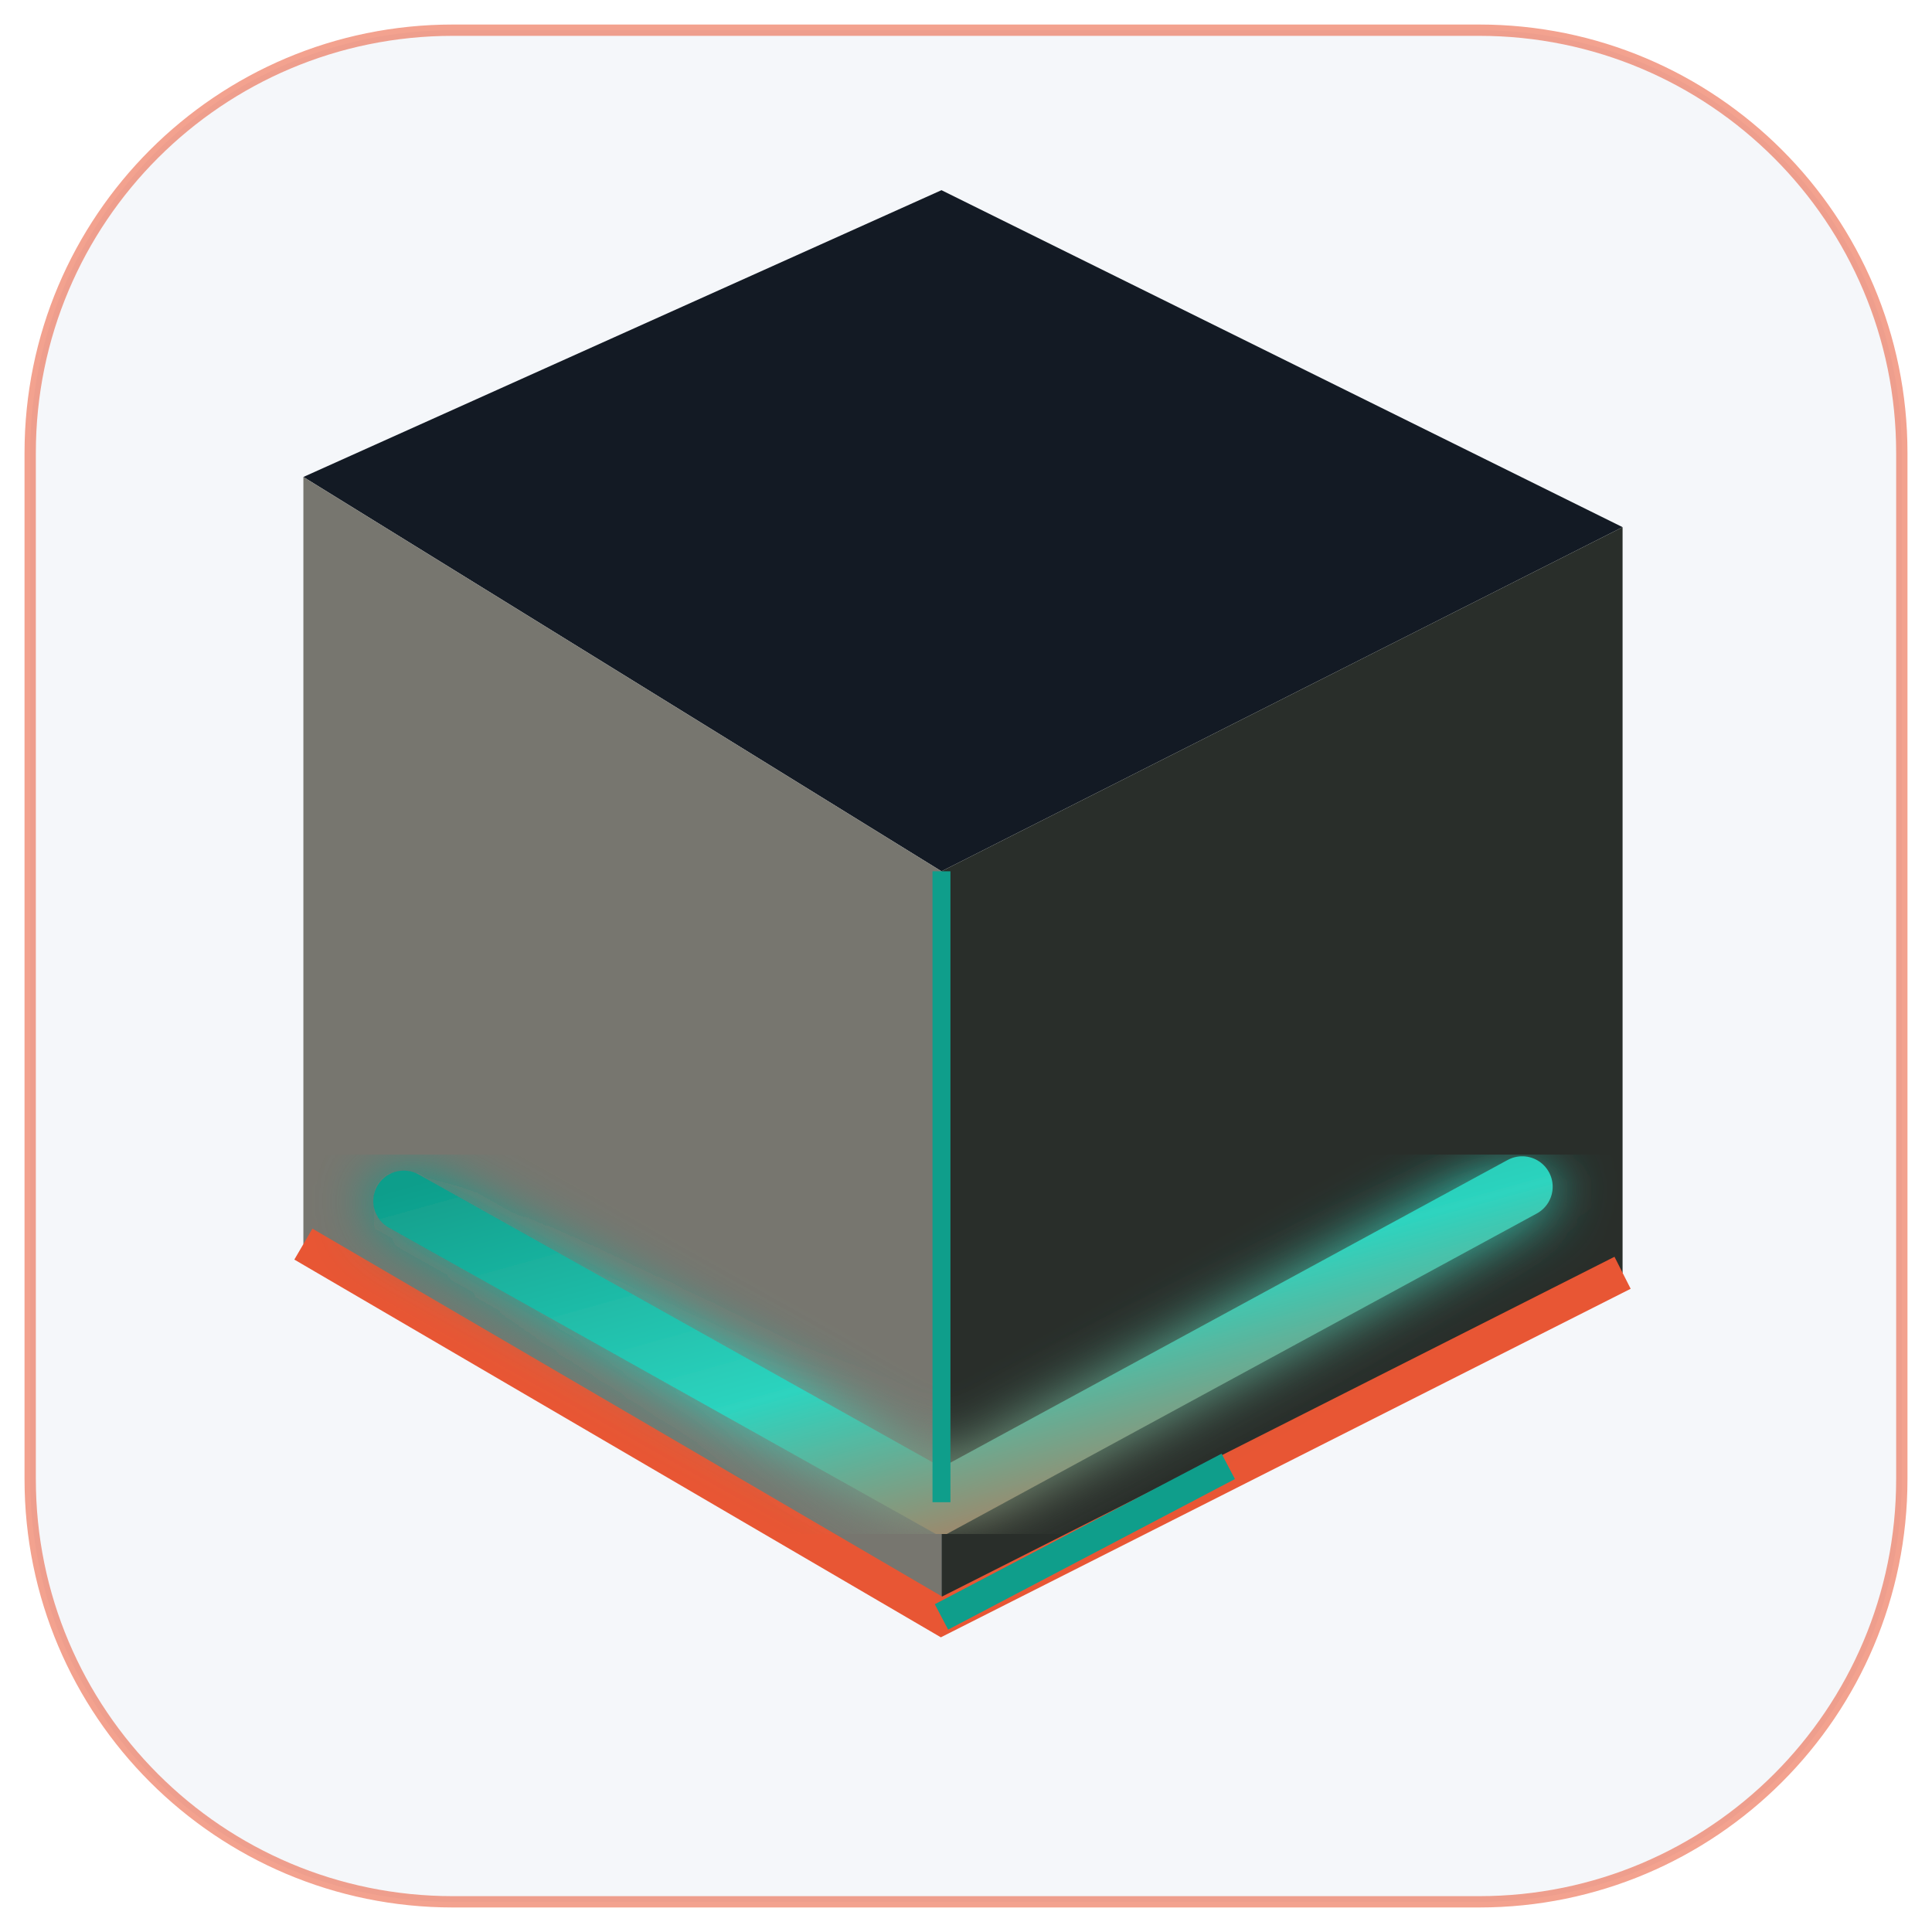
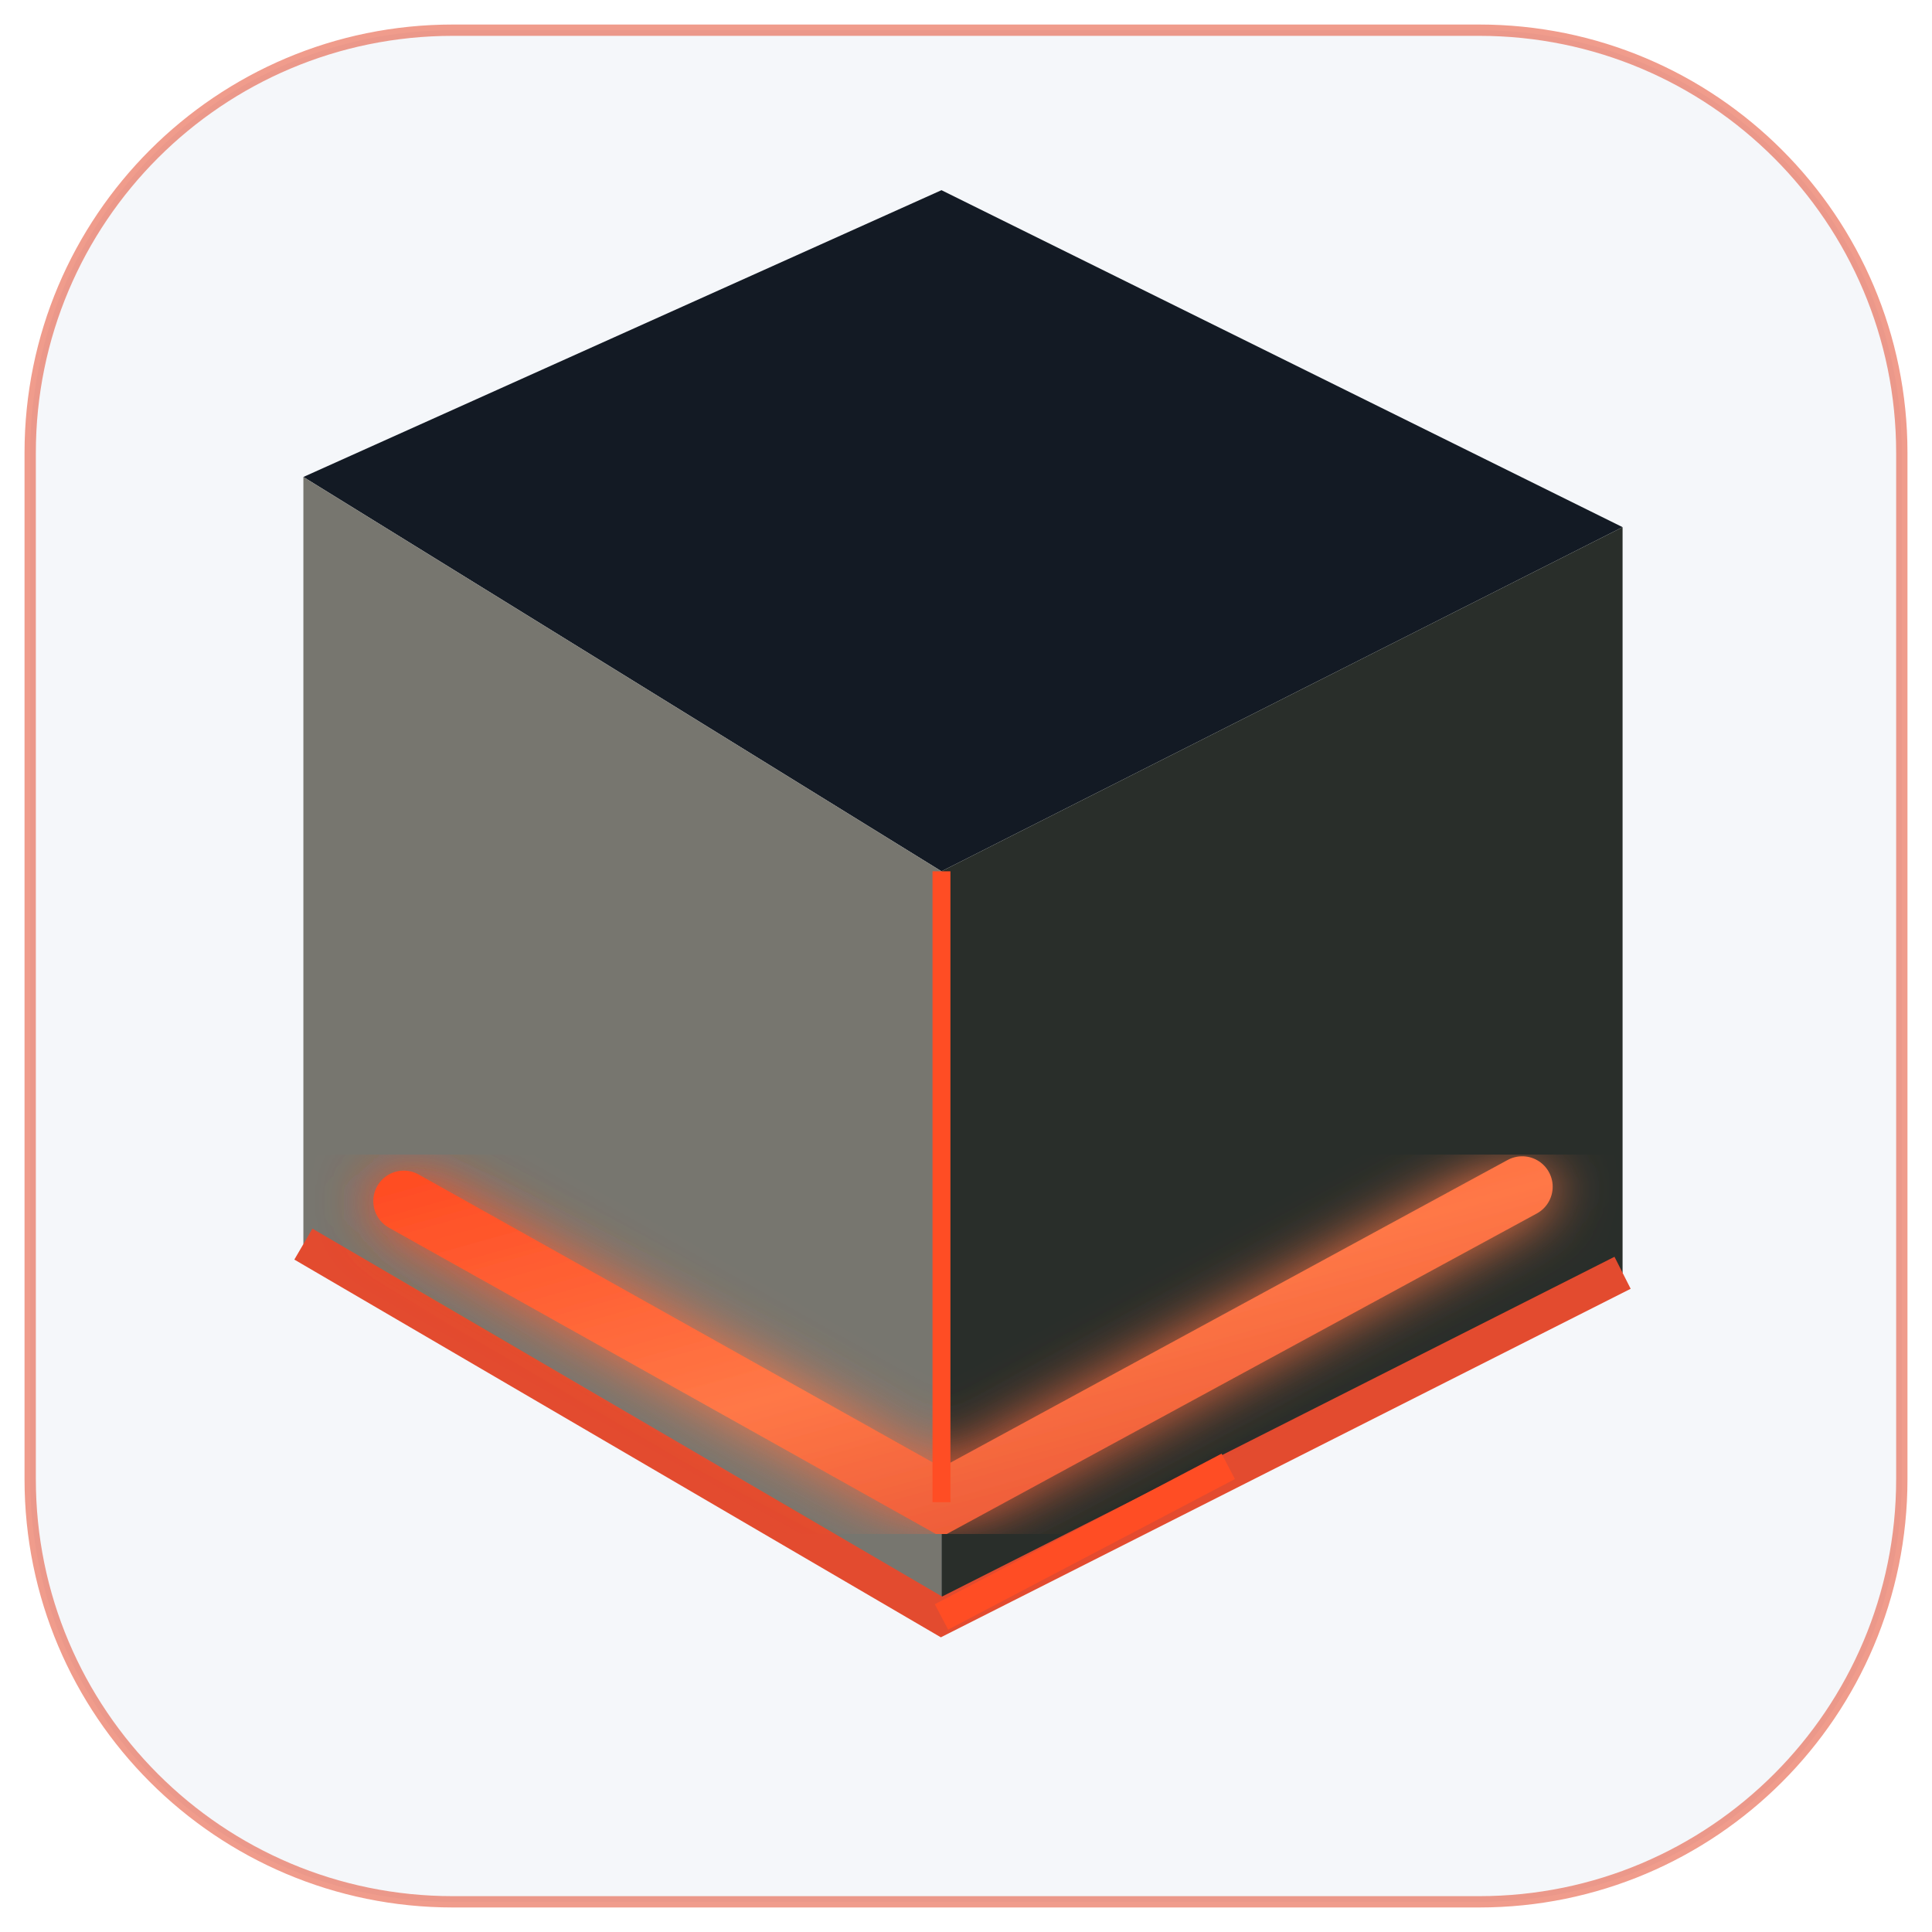
<svg xmlns="http://www.w3.org/2000/svg" width="512" height="512" viewBox="0 0 512 512">
  <defs>
    <linearGradient id="magma" x1="0" y1="0" x2="1" y2="1">
-       <stop stop-color="#0F9E8B" />
-       <stop offset=".5" stop-color="#2DD4BF" />
-       <stop offset="1" stop-color="#E85634" />
+       <stop stop-color="#FF4D24" />
+       <stop offset=".5" stop-color="#FF7847" />
+       <stop offset="1" stop-color="#E34B2F" />
    </linearGradient>
    <filter id="soft">
      <feGaussianBlur stdDeviation="8" result="b" />
      <feMerge>
        <feMergeNode in="b" />
        <feMergeNode in="SourceGraphic" />
      </feMerge>
    </filter>
  </defs>
-   <rect x="8" y="8" width="496" height="496" rx="112" fill="#F5F7FA" stroke="#E85634" stroke-opacity=".55" stroke-width="3" />
+   <rect x="8" y="8" width="496" height="496" rx="112" fill="#F5F7FA" stroke="#E34B2F" stroke-opacity=".55" stroke-width="3" />
  <g transform="translate(12,20) scale(.95)">
    <path d="M72 112 250 32 440 126 250 222Z" fill="#131A24" />
    <path d="M72 112 250 222V430L72 326Z" fill="#77766F" />
    <path d="M250 222 440 126V334L250 430Z" fill="#292E2A" />
-     <path d="M72 326 250 430 440 334" fill="none" stroke="#E85634" stroke-width="10" />
+     <path d="M72 326 250 430 440 334" fill="none" stroke="#E34B2F" stroke-width="10" />
    <path d="M100 314 250 398 412 310" fill="none" stroke="url(#magma)" stroke-width="17" stroke-linecap="round" filter="url(#soft)" />
-     <path d="M250 222V398" stroke="#0F9E8B" stroke-width="5" />
-     <path d="M250 430 330 388" stroke="#0F9E8B" stroke-width="8" />
+     <path d="M250 222V398" stroke="#FF4D24" stroke-width="5" />
+     <path d="M250 430 330 388" stroke="#FF4D24" stroke-width="8" />
  </g>
</svg>
